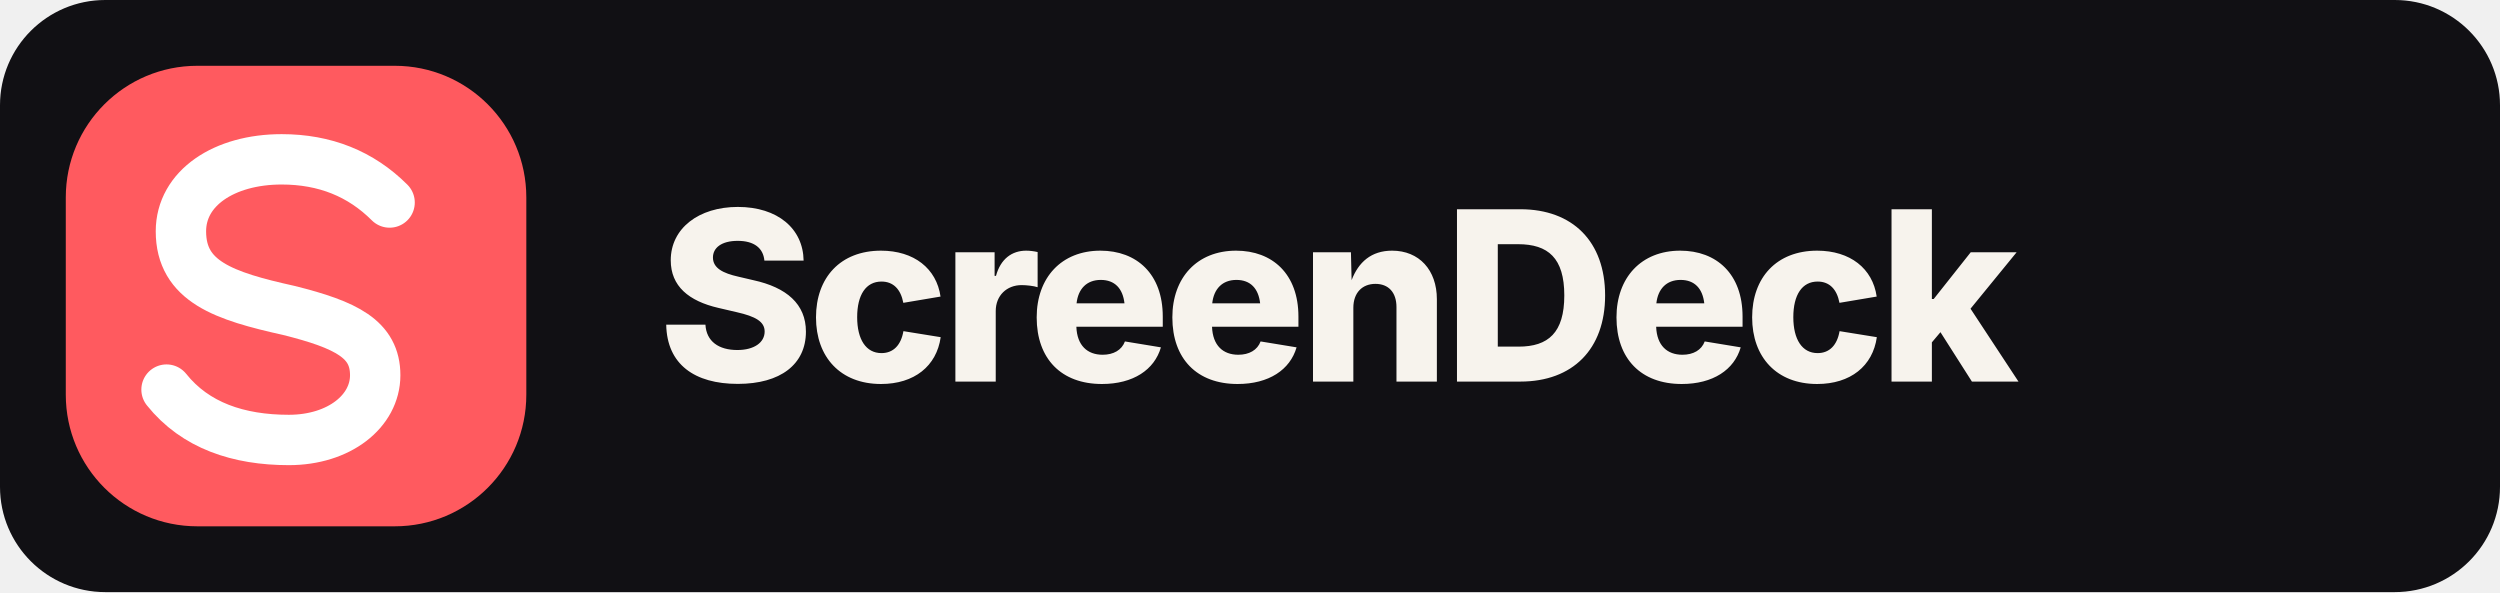
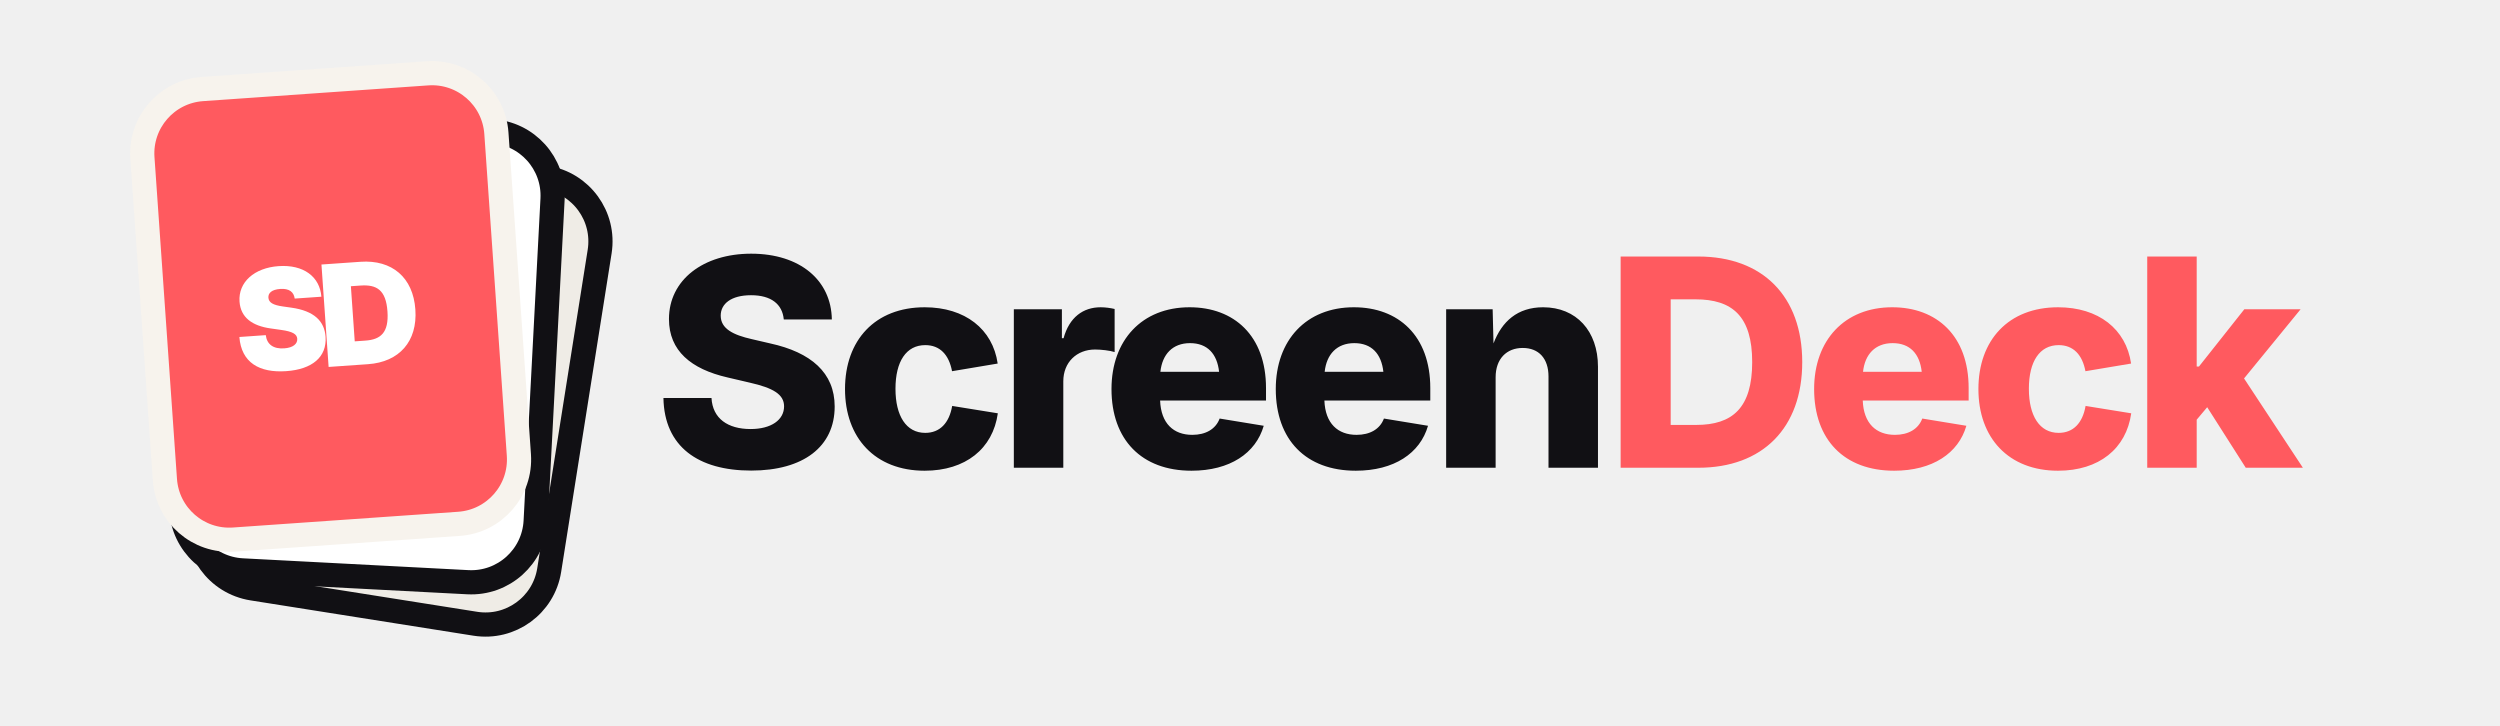
- <svg xmlns="http://www.w3.org/2000/svg" viewBox="0 0 760 180" role="img" aria-labelledby="title desc">
-   <rect width="760" height="180" rx="32" fill="#111014" />
-   <rect x="20" y="20" width="140" height="140" rx="40" fill="#ff5a5f" />
-   <path d="M45 19c-4-4-9-6-15-6-8 0-14 4-14 10 0 7 6 9 15 11 8 2 12 4 12 9 0 5-5 9-12 9-7 0-13-2-17-7" transform="translate(20 20) scale(2.1875)" fill="none" stroke="#fff" stroke-width="7" stroke-linecap="round" stroke-linejoin="round" />
-   <text x="200" y="116" fill="#f7f3ed" font-family="Inter,ui-sans-serif,system-ui,-apple-system,BlinkMacSystemFont,Segoe UI,sans-serif" font-size="72" font-weight="800" letter-spacing="-2">ScreenDeck</text>
+ <svg xmlns="http://www.w3.org/2000/svg" viewBox="0 0 620 180" role="img" aria-labelledby="title desc" version="1.1" id="svg5">
+   <defs id="defs5" />
+   <rect x="55" y="39" width="88" height="112" rx="16" fill="#efece6" stroke="#111014" stroke-width="6" transform="rotate(9 99 95)" id="rect2" />
+   <rect x="47" y="31" width="88" height="112" rx="16" fill="#ffffff" stroke="#111014" stroke-width="6" transform="rotate(3 91 87)" id="rect3" />
+   <rect x="38" y="20" width="88" height="112" rx="16" fill="#ff5a5f" stroke="#f7f3ed" stroke-width="6" transform="rotate(-4 82 76)" id="rect4" />
+   <path d="m 69.895,91.308 c 6.443,0 10.322,-2.786 10.322,-7.827 0,-3.862 -2.341,-6.597 -7.964,-7.793 L 70.169,75.243 c -2.41,-0.513 -3.418,-1.213 -3.418,-2.427 0,-1.128 0.94,-1.948 3.076,-1.948 2.239,0 3.298,0.974 3.418,2.632 h 6.631 c -0.034,-4.99 -3.879,-8.306 -10.049,-8.306 -6.05,0 -10.288,3.264 -10.288,8.101 0,3.982 2.751,6.221 7.246,7.178 l 2.563,0.547 c 2.82,0.598 3.828,1.316 3.828,2.461 0,1.265 -1.179,2.153 -3.384,2.153 -2.666,0 -4.221,-1.248 -4.341,-3.589 h -6.562 c 0.034,6.392 4.358,9.263 11.006,9.263 z M 90.259,91 c 7.742,0 12.646,-4.768 12.646,-12.715 0,-7.964 -4.905,-12.749 -12.749,-12.749 H 80.449 V 91 Z M 87.354,85.121 V 71.415 h 2.427 c 3.999,0 6.187,1.538 6.187,6.87 0,5.315 -2.188,6.836 -5.981,6.836 z" id="text4" style="font-weight:850;font-size:35px;font-family:Inter, ui-sans-serif, system-ui, '-apple-system', BlinkMacSystemFont, 'Segoe UI', sans-serif;letter-spacing:-2.4;text-anchor:middle;fill:#ffffff" transform="rotate(-4,81,76)" aria-label="SD" />
+   <g transform="translate(-28 0)" id="text5" style="font-weight:800;font-size:72px;font-family:Inter, ui-sans-serif, system-ui, '-apple-system', BlinkMacSystemFont, 'Segoe UI', sans-serif;letter-spacing:-2.5" aria-label="ScreenDeck">
+     <path style="fill:#111014" d="m 214.293,116.703 c 12.973,0 20.707,-5.941 20.707,-15.891 0,-8.367 -5.871,-13.43 -15.996,-15.645 l -4.535,-1.055 c -4.676,-1.055 -7.734,-2.602 -7.734,-5.836 0,-2.918 2.566,-5.062 7.523,-5.062 4.992,0 7.77,2.215 8.121,6.012 h 11.918 c -0.141,-9.703 -7.875,-16.312 -20.004,-16.312 -11.883,0 -20.391,6.504 -20.391,16.207 0,7.875 5.484,12.41 14.52,14.484 l 5.555,1.301 c 5.73,1.301 8.473,2.883 8.473,5.871 0,3.34 -3.164,5.625 -8.297,5.625 -5.66,0 -9.422,-2.602 -9.703,-7.699 h -11.918 c 0.211,12.094 8.648,18 21.762,18 z m 43.027,0.035 c 10.125,0 16.91,-5.449 18.141,-14.238 l -11.32,-1.828 c -0.738,4.254 -3.059,6.68 -6.68,6.68 -4.711,0 -7.383,-4.184 -7.383,-10.934 0,-6.785 2.672,-10.828 7.383,-10.828 3.621,0 5.871,2.355 6.645,6.469 l 11.32,-1.898 c -1.23,-8.543 -8.086,-13.957 -18.105,-13.957 -12.305,0 -19.758,8.156 -19.758,20.285 0,12.094 7.453,20.25 19.758,20.25 z M 279.43,116 h 12.27 V 94.555 c 0,-4.711 3.34,-7.875 7.875,-7.875 1.477,0 3.691,0.246 4.852,0.633 V 76.625 c -1.02,-0.246 -2.32,-0.422 -3.48,-0.422 -4.324,0 -7.77,2.496 -9.176,7.664 h -0.422 v -7.172 h -11.918 z m 44.047,0.738 c 9.527,0 15.961,-4.324 17.93,-11.145 l -10.934,-1.793 c -0.984,2.637 -3.48,4.043 -6.785,4.043 -4.641,0 -7.77,-2.812 -7.98,-8.508 h 26.262 v -3.094 c 0,-12.973 -7.91,-20.039 -18.949,-20.039 -11.812,0 -19.371,8.156 -19.371,20.285 0,12.586 7.488,20.25 19.828,20.25 z m -7.699,-24.539 c 0.457,-4.324 3.023,-7.102 7.348,-7.102 4.289,0 6.715,2.637 7.207,7.102 z m 48.441,24.539 c 9.527,0 15.961,-4.324 17.93,-11.145 l -10.934,-1.793 c -0.984,2.637 -3.48,4.043 -6.785,4.043 -4.641,0 -7.77,-2.812 -7.98,-8.508 h 26.262 v -3.094 c 0,-12.973 -7.91,-20.039 -18.949,-20.039 -11.812,0 -19.371,8.156 -19.371,20.285 0,12.586 7.488,20.25 19.828,20.25 z m -7.699,-24.539 c 0.457,-4.324 3.023,-7.102 7.348,-7.102 4.289,0 6.715,2.637 7.207,7.102 z m 42.395,1.371 c 0,-4.57 2.707,-7.277 6.715,-7.277 4.008,0 6.398,2.637 6.398,7.066 V 116 h 12.27 V 90.969 c 0,-8.895 -5.379,-14.766 -13.605,-14.766 -6.363,0 -10.23,3.516 -12.305,8.965 l -0.211,-8.473 H 386.645 V 116 h 12.27 z" id="path5" />
+     <path style="fill:#ff5a5f" d="m 449.184,116 c 15.926,0 25.77,-9.844 25.77,-26.191 0,-16.348 -9.844,-26.191 -25.77,-26.191 H 429.918 V 116 Z m -6.855,-10.617 V 74.234 h 6.152 c 9.176,0 14.062,4.219 14.062,15.574 0,11.355 -4.887,15.574 -13.887,15.574 z m 55.402,11.355 c 9.527,0 15.961,-4.324 17.93,-11.145 l -10.934,-1.793 c -0.984,2.637 -3.48,4.043 -6.785,4.043 -4.641,0 -7.77,-2.812 -7.98,-8.508 h 26.262 v -3.094 c 0,-12.973 -7.91,-20.039 -18.949,-20.039 -11.812,0 -19.371,8.156 -19.371,20.285 0,12.586 7.488,20.25 19.828,20.25 z m -7.699,-24.539 c 0.457,-4.324 3.023,-7.102 7.348,-7.102 4.289,0 6.715,2.637 7.207,7.102 z m 48.371,24.539 c 10.125,0 16.91,-5.449 18.141,-14.238 l -11.32,-1.828 c -0.738,4.254 -3.059,6.68 -6.68,6.68 -4.711,0 -7.383,-4.184 -7.383,-10.934 0,-6.785 2.672,-10.828 7.383,-10.828 3.621,0 5.871,2.355 6.645,6.469 l 11.32,-1.898 c -1.23,-8.543 -8.086,-13.957 -18.105,-13.957 -12.305,0 -19.758,8.156 -19.758,20.285 0,12.094 7.453,20.25 19.758,20.25 z M 560.512,116 h 12.27 v -11.918 l 2.602,-3.094 9.562,15.012 h 14.168 l -14.59,-22.148 14.027,-17.156 h -13.957 l -11.25,14.203 h -0.562 v -27.281 h -12.27 z" id="path6" />
+   </g>
</svg>
